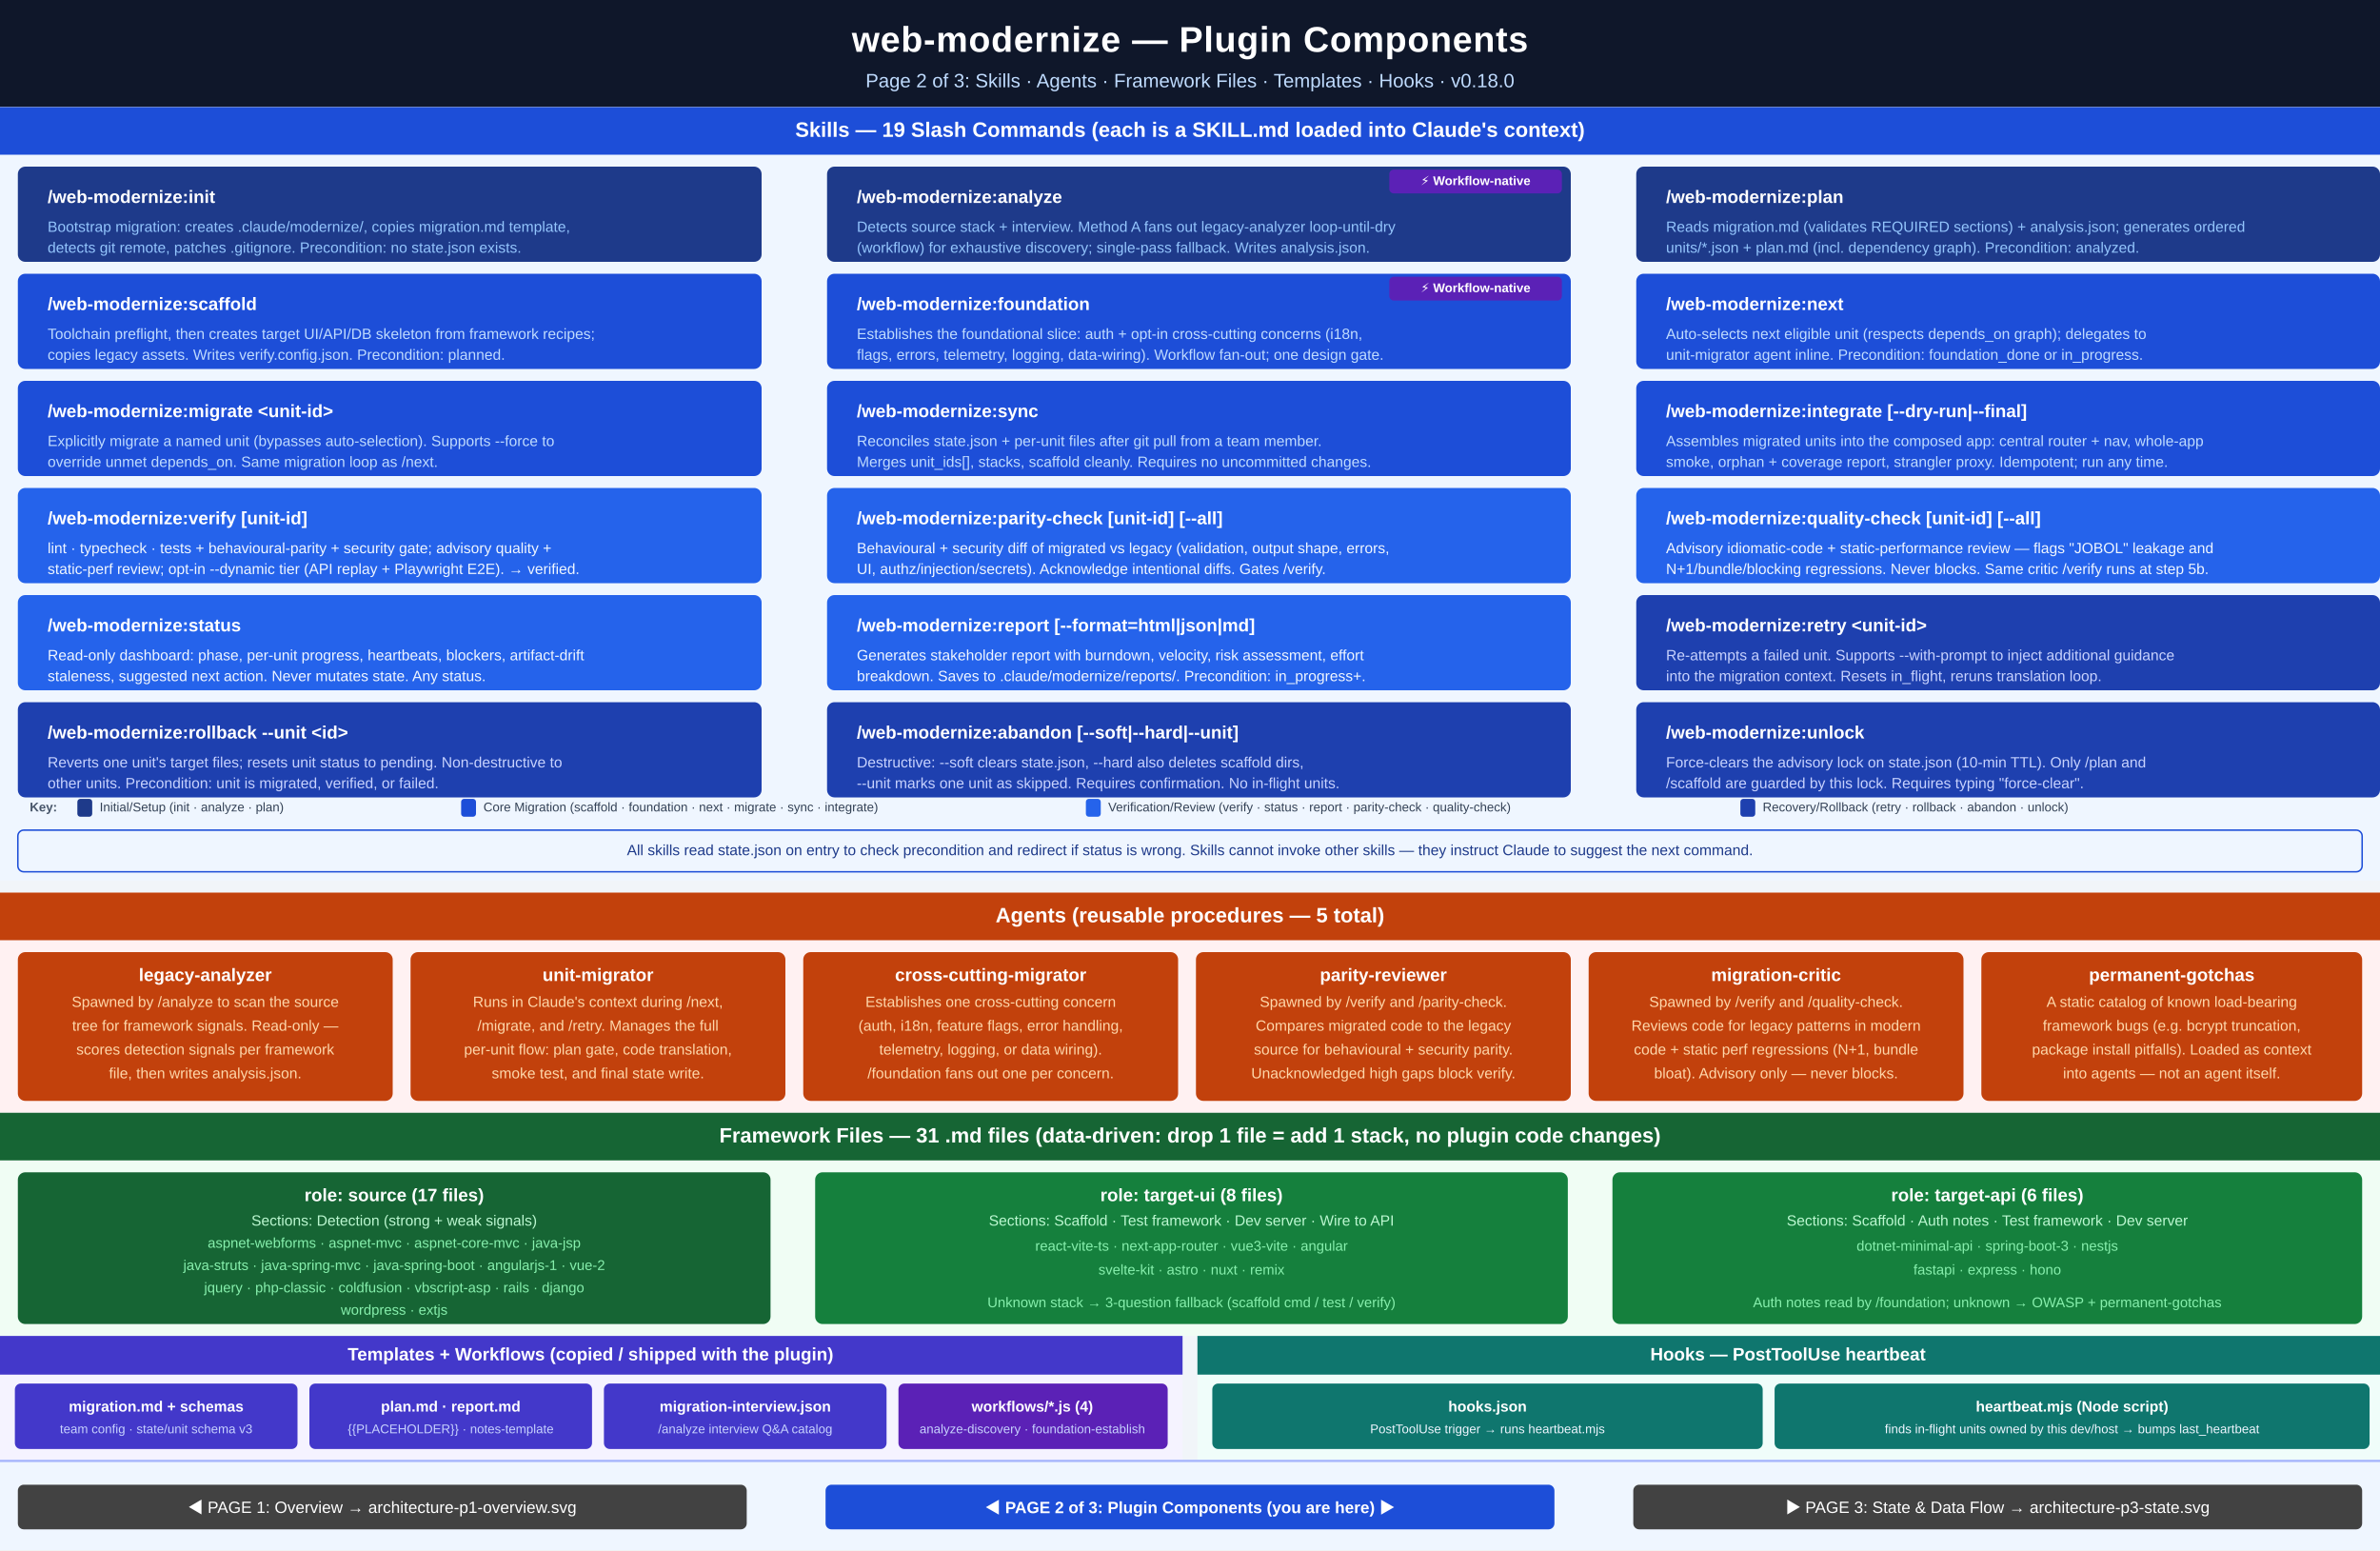
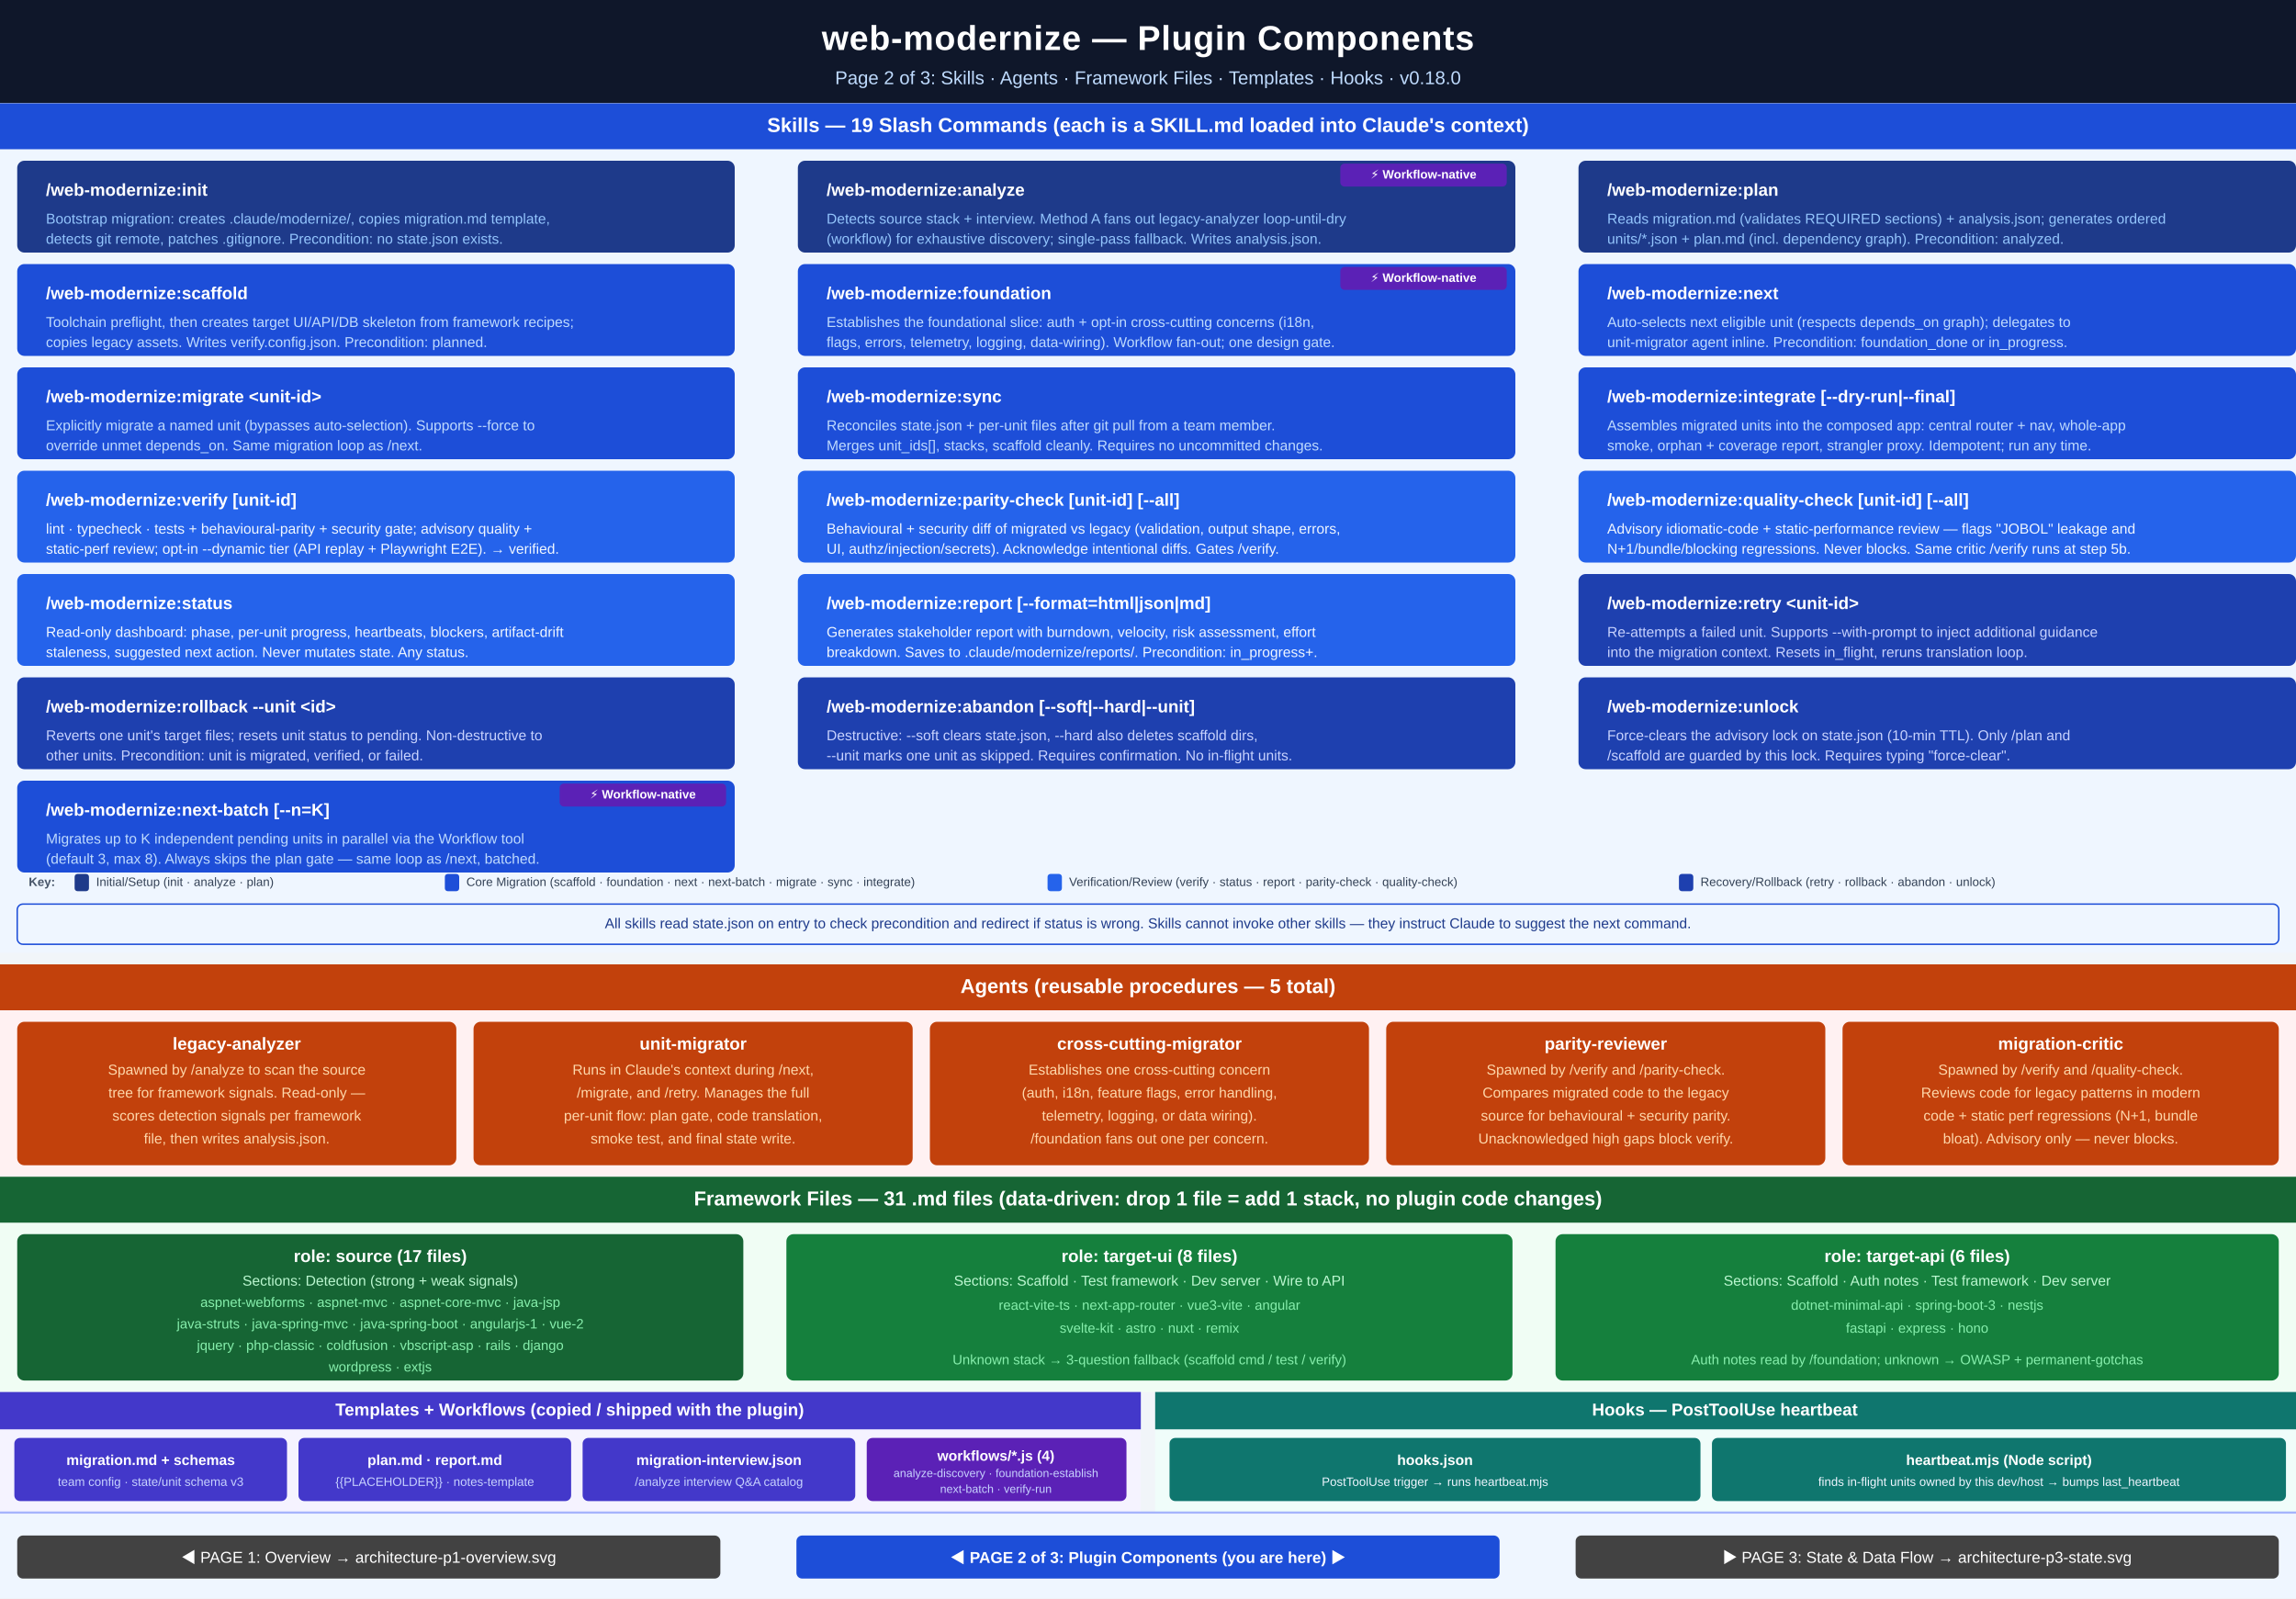
- <svg xmlns="http://www.w3.org/2000/svg" viewBox="0 0 1600 1042" width="1600" height="1042" font-family="'Segoe UI',system-ui,-apple-system,Arial,sans-serif">
-   <rect width="1600" height="1024" fill="#f1f5f9" />
+ <svg xmlns="http://www.w3.org/2000/svg" viewBox="0 0 1600 1114" width="1600" height="1114" font-family="'Segoe UI',system-ui,-apple-system,Arial,sans-serif">
+   <rect width="1600" height="1096" fill="#f1f5f9" />
  <rect x="0" y="0" width="1600" height="72" fill="#0f172a" />
  <text x="800" y="28" text-anchor="middle" dominant-baseline="middle" fill="white" font-size="24" font-weight="700" letter-spacing="0.5">web-modernize — Plugin Components</text>
  <text x="800" y="55" text-anchor="middle" dominant-baseline="middle" fill="#bfdbfe" font-size="13">Page 2 of 3: Skills · Agents · Framework Files · Templates · Hooks  ·  v0.18.0</text>
-   <rect x="0" y="72" width="1600" height="520" fill="#eff6ff" />
+   <rect x="0" y="72" width="1600" height="592" fill="#eff6ff" />
  <rect x="0" y="72" width="1600" height="32" fill="#1d4ed8" />
  <text x="800" y="88" text-anchor="middle" dominant-baseline="middle" fill="white" font-size="14" font-weight="700">Skills — 19 Slash Commands  (each is a SKILL.md loaded into Claude's context)</text>
  <rect x="12" y="112" width="500" height="64" rx="5" fill="#1e3a8a" />
  <text x="32" y="133" dominant-baseline="middle" fill="white" font-size="12" font-weight="700">/web-modernize:init</text>
  <text x="32" y="153" dominant-baseline="middle" fill="#93c5fd" font-size="10">Bootstrap migration: creates .claude/modernize/, copies migration.md template,</text>
  <text x="32" y="167" dominant-baseline="middle" fill="#93c5fd" font-size="10">detects git remote, patches .gitignore. Precondition: no state.json exists.</text>
  <rect x="556" y="112" width="500" height="64" rx="5" fill="#1e3a8a" />
  <text x="576" y="133" dominant-baseline="middle" fill="white" font-size="12" font-weight="700">/web-modernize:analyze</text>
  <text x="576" y="153" dominant-baseline="middle" fill="#93c5fd" font-size="10">Detects source stack + interview. Method A fans out legacy-analyzer loop-until-dry</text>
  <text x="576" y="167" dominant-baseline="middle" fill="#93c5fd" font-size="10">(workflow) for exhaustive discovery; single-pass fallback. Writes analysis.json.</text>
  <rect x="934" y="114" width="116" height="16" rx="3" fill="#5b21b6" />
  <text x="992" y="122" text-anchor="middle" dominant-baseline="middle" fill="white" font-size="8.5" font-weight="700">⚡ Workflow-native</text>
  <rect x="1100" y="112" width="500" height="64" rx="5" fill="#1e3a8a" />
  <text x="1120" y="133" dominant-baseline="middle" fill="white" font-size="12" font-weight="700">/web-modernize:plan</text>
  <text x="1120" y="153" dominant-baseline="middle" fill="#93c5fd" font-size="10">Reads migration.md (validates REQUIRED sections) + analysis.json; generates ordered</text>
  <text x="1120" y="167" dominant-baseline="middle" fill="#93c5fd" font-size="10">units/*.json + plan.md (incl. dependency graph). Precondition: analyzed.</text>
  <rect x="12" y="184" width="500" height="64" rx="5" fill="#1d4ed8" />
  <text x="32" y="205" dominant-baseline="middle" fill="white" font-size="12" font-weight="700">/web-modernize:scaffold</text>
  <text x="32" y="225" dominant-baseline="middle" fill="#bfdbfe" font-size="10">Toolchain preflight, then creates target UI/API/DB skeleton from framework recipes;</text>
  <text x="32" y="239" dominant-baseline="middle" fill="#bfdbfe" font-size="10">copies legacy assets. Writes verify.config.json. Precondition: planned.</text>
  <rect x="556" y="184" width="500" height="64" rx="5" fill="#1d4ed8" />
  <text x="576" y="205" dominant-baseline="middle" fill="white" font-size="12" font-weight="700">/web-modernize:foundation</text>
  <text x="576" y="225" dominant-baseline="middle" fill="#bfdbfe" font-size="10">Establishes the foundational slice: auth + opt-in cross-cutting concerns (i18n,</text>
  <text x="576" y="239" dominant-baseline="middle" fill="#bfdbfe" font-size="10">flags, errors, telemetry, logging, data-wiring). Workflow fan-out; one design gate.</text>
  <rect x="934" y="186" width="116" height="16" rx="3" fill="#5b21b6" />
  <text x="992" y="194" text-anchor="middle" dominant-baseline="middle" fill="white" font-size="8.5" font-weight="700">⚡ Workflow-native</text>
  <rect x="1100" y="184" width="500" height="64" rx="5" fill="#1d4ed8" />
  <text x="1120" y="205" dominant-baseline="middle" fill="white" font-size="12" font-weight="700">/web-modernize:next</text>
  <text x="1120" y="225" dominant-baseline="middle" fill="#bfdbfe" font-size="10">Auto-selects next eligible unit (respects depends_on graph); delegates to</text>
  <text x="1120" y="239" dominant-baseline="middle" fill="#bfdbfe" font-size="10">unit-migrator agent inline. Precondition: foundation_done or in_progress.</text>
  <rect x="12" y="256" width="500" height="64" rx="5" fill="#1d4ed8" />
  <text x="32" y="277" dominant-baseline="middle" fill="white" font-size="12" font-weight="700">/web-modernize:migrate  &lt;unit-id&gt;</text>
  <text x="32" y="297" dominant-baseline="middle" fill="#bfdbfe" font-size="10">Explicitly migrate a named unit (bypasses auto-selection). Supports --force to</text>
  <text x="32" y="311" dominant-baseline="middle" fill="#bfdbfe" font-size="10">override unmet depends_on. Same migration loop as /next.</text>
  <rect x="556" y="256" width="500" height="64" rx="5" fill="#1d4ed8" />
  <text x="576" y="277" dominant-baseline="middle" fill="white" font-size="12" font-weight="700">/web-modernize:sync</text>
  <text x="576" y="297" dominant-baseline="middle" fill="#bfdbfe" font-size="10">Reconciles state.json + per-unit files after git pull from a team member.</text>
  <text x="576" y="311" dominant-baseline="middle" fill="#bfdbfe" font-size="10">Merges unit_ids[], stacks, scaffold cleanly. Requires no uncommitted changes.</text>
  <rect x="1100" y="256" width="500" height="64" rx="5" fill="#1d4ed8" />
  <text x="1120" y="277" dominant-baseline="middle" fill="white" font-size="12" font-weight="700">/web-modernize:integrate  [--dry-run|--final]</text>
  <text x="1120" y="297" dominant-baseline="middle" fill="#bfdbfe" font-size="10">Assembles migrated units into the composed app: central router + nav, whole-app</text>
  <text x="1120" y="311" dominant-baseline="middle" fill="#bfdbfe" font-size="10">smoke, orphan + coverage report, strangler proxy. Idempotent; run any time.</text>
  <rect x="12" y="328" width="500" height="64" rx="5" fill="#2563eb" />
  <text x="32" y="349" dominant-baseline="middle" fill="white" font-size="12" font-weight="700">/web-modernize:verify  [unit-id]</text>
  <text x="32" y="369" dominant-baseline="middle" fill="#eff6ff" font-size="10">lint · typecheck · tests + behavioural-parity + security gate; advisory quality +</text>
  <text x="32" y="383" dominant-baseline="middle" fill="#eff6ff" font-size="10">static-perf review; opt-in --dynamic tier (API replay + Playwright E2E). → verified.</text>
  <rect x="556" y="328" width="500" height="64" rx="5" fill="#2563eb" />
  <text x="576" y="349" dominant-baseline="middle" fill="white" font-size="12" font-weight="700">/web-modernize:parity-check  [unit-id] [--all]</text>
  <text x="576" y="369" dominant-baseline="middle" fill="#eff6ff" font-size="10">Behavioural + security diff of migrated vs legacy (validation, output shape, errors,</text>
  <text x="576" y="383" dominant-baseline="middle" fill="#eff6ff" font-size="10">UI, authz/injection/secrets). Acknowledge intentional diffs. Gates /verify.</text>
  <rect x="1100" y="328" width="500" height="64" rx="5" fill="#2563eb" />
  <text x="1120" y="349" dominant-baseline="middle" fill="white" font-size="12" font-weight="700">/web-modernize:quality-check  [unit-id] [--all]</text>
  <text x="1120" y="369" dominant-baseline="middle" fill="#eff6ff" font-size="10">Advisory idiomatic-code + static-performance review — flags "JOBOL" leakage and</text>
  <text x="1120" y="383" dominant-baseline="middle" fill="#eff6ff" font-size="10">N+1/bundle/blocking regressions. Never blocks. Same critic /verify runs at step 5b.</text>
  <rect x="12" y="400" width="500" height="64" rx="5" fill="#2563eb" />
  <text x="32" y="421" dominant-baseline="middle" fill="white" font-size="12" font-weight="700">/web-modernize:status</text>
  <text x="32" y="441" dominant-baseline="middle" fill="#eff6ff" font-size="10">Read-only dashboard: phase, per-unit progress, heartbeats, blockers, artifact-drift</text>
  <text x="32" y="455" dominant-baseline="middle" fill="#eff6ff" font-size="10">staleness, suggested next action. Never mutates state. Any status.</text>
  <rect x="556" y="400" width="500" height="64" rx="5" fill="#2563eb" />
  <text x="576" y="421" dominant-baseline="middle" fill="white" font-size="12" font-weight="700">/web-modernize:report  [--format=html|json|md]</text>
  <text x="576" y="441" dominant-baseline="middle" fill="#eff6ff" font-size="10">Generates stakeholder report with burndown, velocity, risk assessment, effort</text>
  <text x="576" y="455" dominant-baseline="middle" fill="#eff6ff" font-size="10">breakdown. Saves to .claude/modernize/reports/. Precondition: in_progress+.</text>
  <rect x="1100" y="400" width="500" height="64" rx="5" fill="#1e40af" />
  <text x="1120" y="421" dominant-baseline="middle" fill="white" font-size="12" font-weight="700">/web-modernize:retry  &lt;unit-id&gt;</text>
  <text x="1120" y="441" dominant-baseline="middle" fill="#c7d2fe" font-size="10">Re-attempts a failed unit. Supports --with-prompt to inject additional guidance</text>
  <text x="1120" y="455" dominant-baseline="middle" fill="#c7d2fe" font-size="10">into the migration context. Resets in_flight, reruns translation loop.</text>
  <rect x="12" y="472" width="500" height="64" rx="5" fill="#1e40af" />
  <text x="32" y="493" dominant-baseline="middle" fill="white" font-size="12" font-weight="700">/web-modernize:rollback  --unit &lt;id&gt;</text>
  <text x="32" y="513" dominant-baseline="middle" fill="#c7d2fe" font-size="10">Reverts one unit's target files; resets unit status to pending. Non-destructive to</text>
  <text x="32" y="527" dominant-baseline="middle" fill="#c7d2fe" font-size="10">other units. Precondition: unit is migrated, verified, or failed.</text>
  <rect x="556" y="472" width="500" height="64" rx="5" fill="#1e40af" />
  <text x="576" y="493" dominant-baseline="middle" fill="white" font-size="12" font-weight="700">/web-modernize:abandon  [--soft|--hard|--unit]</text>
  <text x="576" y="513" dominant-baseline="middle" fill="#c7d2fe" font-size="10">Destructive: --soft clears state.json, --hard also deletes scaffold dirs,</text>
  <text x="576" y="527" dominant-baseline="middle" fill="#c7d2fe" font-size="10">--unit marks one unit as skipped. Requires confirmation. No in-flight units.</text>
  <rect x="1100" y="472" width="500" height="64" rx="5" fill="#1e40af" />
  <text x="1120" y="493" dominant-baseline="middle" fill="white" font-size="12" font-weight="700">/web-modernize:unlock</text>
  <text x="1120" y="513" dominant-baseline="middle" fill="#c7d2fe" font-size="10">Force-clears the advisory lock on state.json (10-min TTL). Only /plan and</text>
  <text x="1120" y="527" dominant-baseline="middle" fill="#c7d2fe" font-size="10">/scaffold are guarded by this lock. Requires typing "force-clear".</text>
-   <text x="20" y="543" dominant-baseline="middle" fill="#475569" font-size="8.5" font-weight="700">Key:</text>
-   <rect x="52" y="537" width="10" height="12" rx="2" fill="#1e3a8a" />
-   <text x="67" y="543" dominant-baseline="middle" fill="#334155" font-size="8.5">Initial/Setup  (init · analyze · plan)</text>
-   <rect x="310" y="537" width="10" height="12" rx="2" fill="#1d4ed8" />
-   <text x="325" y="543" dominant-baseline="middle" fill="#334155" font-size="8.5">Core Migration  (scaffold · foundation · next · migrate · sync · integrate)</text>
-   <rect x="730" y="537" width="10" height="12" rx="2" fill="#2563eb" />
-   <text x="745" y="543" dominant-baseline="middle" fill="#334155" font-size="8.5">Verification/Review  (verify · status · report · parity-check · quality-check)</text>
-   <rect x="1170" y="537" width="10" height="12" rx="2" fill="#1e40af" />
-   <text x="1185" y="543" dominant-baseline="middle" fill="#334155" font-size="8.5">Recovery/Rollback  (retry · rollback · abandon · unlock)</text>
-   <rect x="12" y="558" width="1576" height="28" rx="4" fill="#eff6ff" stroke="#1d4ed8" stroke-width="1" />
-   <text x="800" y="572" text-anchor="middle" dominant-baseline="middle" fill="#1e3a8a" font-size="10">
+   <rect x="12" y="544" width="500" height="64" rx="5" fill="#1d4ed8" />
+   <text x="32" y="565" dominant-baseline="middle" fill="white" font-size="12" font-weight="700">/web-modernize:next-batch  [--n=K]</text>
+   <text x="32" y="585" dominant-baseline="middle" fill="#bfdbfe" font-size="10">Migrates up to K independent pending units in parallel via the Workflow tool</text>
+   <text x="32" y="599" dominant-baseline="middle" fill="#bfdbfe" font-size="10">(default 3, max 8). Always skips the plan gate — same loop as /next, batched.</text>
+   <rect x="390" y="546" width="116" height="16" rx="3" fill="#5b21b6" />
+   <text x="448" y="554" text-anchor="middle" dominant-baseline="middle" fill="white" font-size="8.5" font-weight="700">⚡ Workflow-native</text>
+   <text x="20" y="615" dominant-baseline="middle" fill="#475569" font-size="8.5" font-weight="700">Key:</text>
+   <rect x="52" y="609" width="10" height="12" rx="2" fill="#1e3a8a" />
+   <text x="67" y="615" dominant-baseline="middle" fill="#334155" font-size="8.5">Initial/Setup  (init · analyze · plan)</text>
+   <rect x="310" y="609" width="10" height="12" rx="2" fill="#1d4ed8" />
+   <text x="325" y="615" dominant-baseline="middle" fill="#334155" font-size="8.5">Core Migration  (scaffold · foundation · next · next-batch · migrate · sync · integrate)</text>
+   <rect x="730" y="609" width="10" height="12" rx="2" fill="#2563eb" />
+   <text x="745" y="615" dominant-baseline="middle" fill="#334155" font-size="8.5">Verification/Review  (verify · status · report · parity-check · quality-check)</text>
+   <rect x="1170" y="609" width="10" height="12" rx="2" fill="#1e40af" />
+   <text x="1185" y="615" dominant-baseline="middle" fill="#334155" font-size="8.5">Recovery/Rollback  (retry · rollback · abandon · unlock)</text>
+   <rect x="12" y="630" width="1576" height="28" rx="4" fill="#eff6ff" stroke="#1d4ed8" stroke-width="1" />
+   <text x="800" y="644" text-anchor="middle" dominant-baseline="middle" fill="#1e3a8a" font-size="10">
  All skills read state.json on entry to check precondition and redirect if status is wrong. Skills cannot invoke other skills — they instruct Claude to suggest the next command.
</text>
-   <rect x="0" y="600" width="1600" height="148" fill="#fff1f2" />
-   <rect x="0" y="600" width="1600" height="32" fill="#c2410c" />
-   <text x="800" y="616" text-anchor="middle" dominant-baseline="middle" fill="white" font-size="14" font-weight="700">Agents  (reusable procedures — 5 total)</text>
-   <rect x="12" y="640" width="252" height="100" rx="5" fill="#c2410c" />
-   <text x="138" y="656" text-anchor="middle" dominant-baseline="middle" fill="white" font-size="12" font-weight="700">legacy-analyzer</text>
-   <text x="138" y="674" text-anchor="middle" dominant-baseline="middle" fill="#fed7aa" font-size="10">Spawned by /analyze to scan the source</text>
-   <text x="138" y="690" text-anchor="middle" dominant-baseline="middle" fill="#fed7aa" font-size="10">tree for framework signals. Read-only —</text>
-   <text x="138" y="706" text-anchor="middle" dominant-baseline="middle" fill="#fed7aa" font-size="10">scores detection signals per framework</text>
-   <text x="138" y="722" text-anchor="middle" dominant-baseline="middle" fill="#fed7aa" font-size="10">file, then writes analysis.json.</text>
-   <rect x="276" y="640" width="252" height="100" rx="5" fill="#c2410c" />
-   <text x="402" y="656" text-anchor="middle" dominant-baseline="middle" fill="white" font-size="12" font-weight="700">unit-migrator</text>
-   <text x="402" y="674" text-anchor="middle" dominant-baseline="middle" fill="#fed7aa" font-size="10">Runs in Claude's context during /next,</text>
-   <text x="402" y="690" text-anchor="middle" dominant-baseline="middle" fill="#fed7aa" font-size="10">/migrate, and /retry. Manages the full</text>
-   <text x="402" y="706" text-anchor="middle" dominant-baseline="middle" fill="#fed7aa" font-size="10">per-unit flow: plan gate, code translation,</text>
-   <text x="402" y="722" text-anchor="middle" dominant-baseline="middle" fill="#fed7aa" font-size="10">smoke test, and final state write.</text>
-   <rect x="540" y="640" width="252" height="100" rx="5" fill="#c2410c" />
-   <text x="666" y="656" text-anchor="middle" dominant-baseline="middle" fill="white" font-size="12" font-weight="700">cross-cutting-migrator</text>
-   <text x="666" y="674" text-anchor="middle" dominant-baseline="middle" fill="#fed7aa" font-size="10">Establishes one cross-cutting concern</text>
-   <text x="666" y="690" text-anchor="middle" dominant-baseline="middle" fill="#fed7aa" font-size="10">(auth, i18n, feature flags, error handling,</text>
-   <text x="666" y="706" text-anchor="middle" dominant-baseline="middle" fill="#fed7aa" font-size="10">telemetry, logging, or data wiring).</text>
-   <text x="666" y="722" text-anchor="middle" dominant-baseline="middle" fill="#fed7aa" font-size="10">/foundation fans out one per concern.</text>
-   <rect x="804" y="640" width="252" height="100" rx="5" fill="#c2410c" />
-   <text x="930" y="656" text-anchor="middle" dominant-baseline="middle" fill="white" font-size="12" font-weight="700">parity-reviewer</text>
-   <text x="930" y="674" text-anchor="middle" dominant-baseline="middle" fill="#fed7aa" font-size="10">Spawned by /verify and /parity-check.</text>
-   <text x="930" y="690" text-anchor="middle" dominant-baseline="middle" fill="#fed7aa" font-size="10">Compares migrated code to the legacy</text>
-   <text x="930" y="706" text-anchor="middle" dominant-baseline="middle" fill="#fed7aa" font-size="10">source for behavioural + security parity.</text>
-   <text x="930" y="722" text-anchor="middle" dominant-baseline="middle" fill="#fed7aa" font-size="10">Unacknowledged high gaps block verify.</text>
-   <rect x="1068" y="640" width="252" height="100" rx="5" fill="#c2410c" />
-   <text x="1194" y="656" text-anchor="middle" dominant-baseline="middle" fill="white" font-size="12" font-weight="700">migration-critic</text>
-   <text x="1194" y="674" text-anchor="middle" dominant-baseline="middle" fill="#fed7aa" font-size="10">Spawned by /verify and /quality-check.</text>
-   <text x="1194" y="690" text-anchor="middle" dominant-baseline="middle" fill="#fed7aa" font-size="10">Reviews code for legacy patterns in modern</text>
-   <text x="1194" y="706" text-anchor="middle" dominant-baseline="middle" fill="#fed7aa" font-size="10">code + static perf regressions (N+1, bundle</text>
-   <text x="1194" y="722" text-anchor="middle" dominant-baseline="middle" fill="#fed7aa" font-size="10">bloat). Advisory only — never blocks.</text>
-   <rect x="1332" y="640" width="256" height="100" rx="5" fill="#c2410c" />
-   <text x="1460" y="656" text-anchor="middle" dominant-baseline="middle" fill="white" font-size="12" font-weight="700">permanent-gotchas</text>
-   <text x="1460" y="674" text-anchor="middle" dominant-baseline="middle" fill="#fed7aa" font-size="10">A static catalog of known load-bearing</text>
-   <text x="1460" y="690" text-anchor="middle" dominant-baseline="middle" fill="#fed7aa" font-size="10">framework bugs (e.g. bcrypt truncation,</text>
-   <text x="1460" y="706" text-anchor="middle" dominant-baseline="middle" fill="#fed7aa" font-size="10">package install pitfalls). Loaded as context</text>
-   <text x="1460" y="722" text-anchor="middle" dominant-baseline="middle" fill="#fed7aa" font-size="10">into agents — not an agent itself.</text>
-   <rect x="0" y="748" width="1600" height="150" fill="#f0fdf4" />
-   <rect x="0" y="748" width="1600" height="32" fill="#166534" />
-   <text x="800" y="764" text-anchor="middle" dominant-baseline="middle" fill="white" font-size="14" font-weight="700">Framework Files — 31 .md files  (data-driven: drop 1 file = add 1 stack, no plugin code changes)</text>
-   <rect x="12" y="788" width="506" height="102" rx="5" fill="#166534" />
-   <text x="265" y="804" text-anchor="middle" dominant-baseline="middle" fill="white" font-size="12" font-weight="700">role: source  (17 files)</text>
-   <text x="265" y="821" text-anchor="middle" dominant-baseline="middle" fill="#bbf7d0" font-size="10">Sections: Detection (strong + weak signals)</text>
-   <text x="265" y="836" text-anchor="middle" dominant-baseline="middle" fill="#86efac" font-size="9.5">aspnet-webforms · aspnet-mvc · aspnet-core-mvc · java-jsp</text>
-   <text x="265" y="851" text-anchor="middle" dominant-baseline="middle" fill="#86efac" font-size="9.5">java-struts · java-spring-mvc · java-spring-boot · angularjs-1 · vue-2</text>
-   <text x="265" y="866" text-anchor="middle" dominant-baseline="middle" fill="#86efac" font-size="9.5">jquery · php-classic · coldfusion · vbscript-asp · rails · django</text>
-   <text x="265" y="881" text-anchor="middle" dominant-baseline="middle" fill="#86efac" font-size="9.5">wordpress · extjs</text>
-   <rect x="548" y="788" width="506" height="102" rx="5" fill="#15803d" />
-   <text x="801" y="804" text-anchor="middle" dominant-baseline="middle" fill="white" font-size="12" font-weight="700">role: target-ui  (8 files)</text>
-   <text x="801" y="821" text-anchor="middle" dominant-baseline="middle" fill="#bbf7d0" font-size="10">Sections: Scaffold · Test framework · Dev server · Wire to API</text>
-   <text x="801" y="838" text-anchor="middle" dominant-baseline="middle" fill="#86efac" font-size="9.5">react-vite-ts · next-app-router · vue3-vite · angular</text>
-   <text x="801" y="854" text-anchor="middle" dominant-baseline="middle" fill="#86efac" font-size="9.5">svelte-kit · astro · nuxt · remix</text>
-   <text x="801" y="876" text-anchor="middle" dominant-baseline="middle" fill="#86efac" font-size="9.5">Unknown stack → 3-question fallback (scaffold cmd / test / verify)</text>
-   <rect x="1084" y="788" width="504" height="102" rx="5" fill="#15803d" />
-   <text x="1336" y="804" text-anchor="middle" dominant-baseline="middle" fill="white" font-size="12" font-weight="700">role: target-api  (6 files)</text>
-   <text x="1336" y="821" text-anchor="middle" dominant-baseline="middle" fill="#bbf7d0" font-size="10">Sections: Scaffold · Auth notes · Test framework · Dev server</text>
-   <text x="1336" y="838" text-anchor="middle" dominant-baseline="middle" fill="#86efac" font-size="9.5">dotnet-minimal-api · spring-boot-3 · nestjs</text>
-   <text x="1336" y="854" text-anchor="middle" dominant-baseline="middle" fill="#86efac" font-size="9.5">fastapi · express · hono</text>
-   <text x="1336" y="876" text-anchor="middle" dominant-baseline="middle" fill="#86efac" font-size="9.5">Auth notes read by /foundation; unknown → OWASP + permanent-gotchas</text>
-   <rect x="0" y="898" width="795" height="84" fill="#f5f3ff" />
-   <rect x="0" y="898" width="795" height="26" fill="#4338ca" />
-   <text x="397" y="911" text-anchor="middle" dominant-baseline="middle" fill="white" font-size="12" font-weight="700">Templates + Workflows  (copied / shipped with the plugin)</text>
-   <rect x="10" y="930" width="190" height="44" rx="4" fill="#4338ca" />
-   <text x="105" y="946" text-anchor="middle" dominant-baseline="middle" fill="white" font-size="10" font-weight="600">migration.md + schemas</text>
-   <text x="105" y="961" text-anchor="middle" dominant-baseline="middle" fill="#c7d2fe" font-size="8.5">team config · state/unit schema v3</text>
-   <rect x="208" y="930" width="190" height="44" rx="4" fill="#4338ca" />
-   <text x="303" y="946" text-anchor="middle" dominant-baseline="middle" fill="white" font-size="10" font-weight="600">plan.md · report.md</text>
-   <text x="303" y="961" text-anchor="middle" dominant-baseline="middle" fill="#c7d2fe" font-size="8.5">{{PLACEHOLDER}} · notes-template</text>
-   <rect x="406" y="930" width="190" height="44" rx="4" fill="#4338ca" />
-   <text x="501" y="946" text-anchor="middle" dominant-baseline="middle" fill="white" font-size="10" font-weight="600">migration-interview.json</text>
-   <text x="501" y="961" text-anchor="middle" dominant-baseline="middle" fill="#c7d2fe" font-size="8.5">/analyze interview Q&amp;A catalog</text>
-   <rect x="604" y="930" width="181" height="44" rx="4" fill="#5b21b6" />
-   <text x="694" y="946" text-anchor="middle" dominant-baseline="middle" fill="white" font-size="10" font-weight="600">workflows/*.js  (4)</text>
-   <text x="694" y="961" text-anchor="middle" dominant-baseline="middle" fill="#c7d2fe" font-size="8.5">analyze-discovery · foundation-establish</text>
-   <rect x="805" y="898" width="795" height="84" fill="#f0fdfa" />
-   <rect x="805" y="898" width="795" height="26" fill="#0f766e" />
-   <text x="1202" y="911" text-anchor="middle" dominant-baseline="middle" fill="white" font-size="12" font-weight="700">Hooks — PostToolUse heartbeat</text>
-   <rect x="815" y="930" width="370" height="44" rx="4" fill="#0f766e" />
-   <text x="1000" y="946" text-anchor="middle" dominant-baseline="middle" fill="white" font-size="10" font-weight="600">hooks.json</text>
-   <text x="1000" y="961" text-anchor="middle" dominant-baseline="middle" fill="#eff6ff" font-size="8.5">PostToolUse trigger → runs heartbeat.mjs</text>
-   <rect x="1193" y="930" width="400" height="44" rx="4" fill="#0f766e" />
-   <text x="1393" y="946" text-anchor="middle" dominant-baseline="middle" fill="white" font-size="10" font-weight="600">heartbeat.mjs  (Node script)</text>
-   <text x="1393" y="961" text-anchor="middle" dominant-baseline="middle" fill="#eff6ff" font-size="8.5">finds in-flight units owned by this dev/host → bumps last_heartbeat</text>
-   <rect x="0" y="982" width="1600" height="60" fill="#eff6ff" />
-   <line x1="0" y1="982" x2="1600" y2="982" stroke="#a5b4fc" stroke-width="1.5" />
-   <rect x="12" y="998" width="490" height="30" rx="4" fill="#424242" />
-   <text x="257" y="1013" text-anchor="middle" dominant-baseline="middle" fill="white" font-size="11">◀  PAGE 1: Overview  →  architecture-p1-overview.svg</text>
-   <rect x="555" y="998" width="490" height="30" rx="4" fill="#1d4ed8" />
-   <text x="800" y="1013" text-anchor="middle" dominant-baseline="middle" fill="white" font-size="11" font-weight="700">◀  PAGE 2 of 3: Plugin Components  (you are here)  ▶</text>
-   <rect x="1098" y="998" width="490" height="30" rx="4" fill="#424242" />
-   <text x="1343" y="1013" text-anchor="middle" dominant-baseline="middle" fill="white" font-size="11">▶  PAGE 3: State &amp; Data Flow  →  architecture-p3-state.svg</text>
+   <rect x="0" y="672" width="1600" height="148" fill="#fff1f2" />
+   <rect x="0" y="672" width="1600" height="32" fill="#c2410c" />
+   <text x="800" y="688" text-anchor="middle" dominant-baseline="middle" fill="white" font-size="14" font-weight="700">Agents  (reusable procedures — 5 total)</text>
+   <rect x="12" y="712" width="306" height="100" rx="5" fill="#c2410c" />
+   <text x="165" y="728" text-anchor="middle" dominant-baseline="middle" fill="white" font-size="12" font-weight="700">legacy-analyzer</text>
+   <text x="165" y="746" text-anchor="middle" dominant-baseline="middle" fill="#fed7aa" font-size="10">Spawned by /analyze to scan the source</text>
+   <text x="165" y="762" text-anchor="middle" dominant-baseline="middle" fill="#fed7aa" font-size="10">tree for framework signals. Read-only —</text>
+   <text x="165" y="778" text-anchor="middle" dominant-baseline="middle" fill="#fed7aa" font-size="10">scores detection signals per framework</text>
+   <text x="165" y="794" text-anchor="middle" dominant-baseline="middle" fill="#fed7aa" font-size="10">file, then writes analysis.json.</text>
+   <rect x="330" y="712" width="306" height="100" rx="5" fill="#c2410c" />
+   <text x="483" y="728" text-anchor="middle" dominant-baseline="middle" fill="white" font-size="12" font-weight="700">unit-migrator</text>
+   <text x="483" y="746" text-anchor="middle" dominant-baseline="middle" fill="#fed7aa" font-size="10">Runs in Claude's context during /next,</text>
+   <text x="483" y="762" text-anchor="middle" dominant-baseline="middle" fill="#fed7aa" font-size="10">/migrate, and /retry. Manages the full</text>
+   <text x="483" y="778" text-anchor="middle" dominant-baseline="middle" fill="#fed7aa" font-size="10">per-unit flow: plan gate, code translation,</text>
+   <text x="483" y="794" text-anchor="middle" dominant-baseline="middle" fill="#fed7aa" font-size="10">smoke test, and final state write.</text>
+   <rect x="648" y="712" width="306" height="100" rx="5" fill="#c2410c" />
+   <text x="801" y="728" text-anchor="middle" dominant-baseline="middle" fill="white" font-size="12" font-weight="700">cross-cutting-migrator</text>
+   <text x="801" y="746" text-anchor="middle" dominant-baseline="middle" fill="#fed7aa" font-size="10">Establishes one cross-cutting concern</text>
+   <text x="801" y="762" text-anchor="middle" dominant-baseline="middle" fill="#fed7aa" font-size="10">(auth, i18n, feature flags, error handling,</text>
+   <text x="801" y="778" text-anchor="middle" dominant-baseline="middle" fill="#fed7aa" font-size="10">telemetry, logging, or data wiring).</text>
+   <text x="801" y="794" text-anchor="middle" dominant-baseline="middle" fill="#fed7aa" font-size="10">/foundation fans out one per concern.</text>
+   <rect x="966" y="712" width="306" height="100" rx="5" fill="#c2410c" />
+   <text x="1119" y="728" text-anchor="middle" dominant-baseline="middle" fill="white" font-size="12" font-weight="700">parity-reviewer</text>
+   <text x="1119" y="746" text-anchor="middle" dominant-baseline="middle" fill="#fed7aa" font-size="10">Spawned by /verify and /parity-check.</text>
+   <text x="1119" y="762" text-anchor="middle" dominant-baseline="middle" fill="#fed7aa" font-size="10">Compares migrated code to the legacy</text>
+   <text x="1119" y="778" text-anchor="middle" dominant-baseline="middle" fill="#fed7aa" font-size="10">source for behavioural + security parity.</text>
+   <text x="1119" y="794" text-anchor="middle" dominant-baseline="middle" fill="#fed7aa" font-size="10">Unacknowledged high gaps block verify.</text>
+   <rect x="1284" y="712" width="304" height="100" rx="5" fill="#c2410c" />
+   <text x="1436" y="728" text-anchor="middle" dominant-baseline="middle" fill="white" font-size="12" font-weight="700">migration-critic</text>
+   <text x="1436" y="746" text-anchor="middle" dominant-baseline="middle" fill="#fed7aa" font-size="10">Spawned by /verify and /quality-check.</text>
+   <text x="1436" y="762" text-anchor="middle" dominant-baseline="middle" fill="#fed7aa" font-size="10">Reviews code for legacy patterns in modern</text>
+   <text x="1436" y="778" text-anchor="middle" dominant-baseline="middle" fill="#fed7aa" font-size="10">code + static perf regressions (N+1, bundle</text>
+   <text x="1436" y="794" text-anchor="middle" dominant-baseline="middle" fill="#fed7aa" font-size="10">bloat). Advisory only — never blocks.</text>
+   <rect x="0" y="820" width="1600" height="150" fill="#f0fdf4" />
+   <rect x="0" y="820" width="1600" height="32" fill="#166534" />
+   <text x="800" y="836" text-anchor="middle" dominant-baseline="middle" fill="white" font-size="14" font-weight="700">Framework Files — 31 .md files  (data-driven: drop 1 file = add 1 stack, no plugin code changes)</text>
+   <rect x="12" y="860" width="506" height="102" rx="5" fill="#166534" />
+   <text x="265" y="876" text-anchor="middle" dominant-baseline="middle" fill="white" font-size="12" font-weight="700">role: source  (17 files)</text>
+   <text x="265" y="893" text-anchor="middle" dominant-baseline="middle" fill="#bbf7d0" font-size="10">Sections: Detection (strong + weak signals)</text>
+   <text x="265" y="908" text-anchor="middle" dominant-baseline="middle" fill="#86efac" font-size="9.5">aspnet-webforms · aspnet-mvc · aspnet-core-mvc · java-jsp</text>
+   <text x="265" y="923" text-anchor="middle" dominant-baseline="middle" fill="#86efac" font-size="9.5">java-struts · java-spring-mvc · java-spring-boot · angularjs-1 · vue-2</text>
+   <text x="265" y="938" text-anchor="middle" dominant-baseline="middle" fill="#86efac" font-size="9.5">jquery · php-classic · coldfusion · vbscript-asp · rails · django</text>
+   <text x="265" y="953" text-anchor="middle" dominant-baseline="middle" fill="#86efac" font-size="9.5">wordpress · extjs</text>
+   <rect x="548" y="860" width="506" height="102" rx="5" fill="#15803d" />
+   <text x="801" y="876" text-anchor="middle" dominant-baseline="middle" fill="white" font-size="12" font-weight="700">role: target-ui  (8 files)</text>
+   <text x="801" y="893" text-anchor="middle" dominant-baseline="middle" fill="#bbf7d0" font-size="10">Sections: Scaffold · Test framework · Dev server · Wire to API</text>
+   <text x="801" y="910" text-anchor="middle" dominant-baseline="middle" fill="#86efac" font-size="9.5">react-vite-ts · next-app-router · vue3-vite · angular</text>
+   <text x="801" y="926" text-anchor="middle" dominant-baseline="middle" fill="#86efac" font-size="9.5">svelte-kit · astro · nuxt · remix</text>
+   <text x="801" y="948" text-anchor="middle" dominant-baseline="middle" fill="#86efac" font-size="9.5">Unknown stack → 3-question fallback (scaffold cmd / test / verify)</text>
+   <rect x="1084" y="860" width="504" height="102" rx="5" fill="#15803d" />
+   <text x="1336" y="876" text-anchor="middle" dominant-baseline="middle" fill="white" font-size="12" font-weight="700">role: target-api  (6 files)</text>
+   <text x="1336" y="893" text-anchor="middle" dominant-baseline="middle" fill="#bbf7d0" font-size="10">Sections: Scaffold · Auth notes · Test framework · Dev server</text>
+   <text x="1336" y="910" text-anchor="middle" dominant-baseline="middle" fill="#86efac" font-size="9.5">dotnet-minimal-api · spring-boot-3 · nestjs</text>
+   <text x="1336" y="926" text-anchor="middle" dominant-baseline="middle" fill="#86efac" font-size="9.5">fastapi · express · hono</text>
+   <text x="1336" y="948" text-anchor="middle" dominant-baseline="middle" fill="#86efac" font-size="9.5">Auth notes read by /foundation; unknown → OWASP + permanent-gotchas</text>
+   <rect x="0" y="970" width="795" height="84" fill="#f5f3ff" />
+   <rect x="0" y="970" width="795" height="26" fill="#4338ca" />
+   <text x="397" y="983" text-anchor="middle" dominant-baseline="middle" fill="white" font-size="12" font-weight="700">Templates + Workflows  (copied / shipped with the plugin)</text>
+   <rect x="10" y="1002" width="190" height="44" rx="4" fill="#4338ca" />
+   <text x="105" y="1018" text-anchor="middle" dominant-baseline="middle" fill="white" font-size="10" font-weight="600">migration.md + schemas</text>
+   <text x="105" y="1033" text-anchor="middle" dominant-baseline="middle" fill="#c7d2fe" font-size="8.5">team config · state/unit schema v3</text>
+   <rect x="208" y="1002" width="190" height="44" rx="4" fill="#4338ca" />
+   <text x="303" y="1018" text-anchor="middle" dominant-baseline="middle" fill="white" font-size="10" font-weight="600">plan.md · report.md</text>
+   <text x="303" y="1033" text-anchor="middle" dominant-baseline="middle" fill="#c7d2fe" font-size="8.5">{{PLACEHOLDER}} · notes-template</text>
+   <rect x="406" y="1002" width="190" height="44" rx="4" fill="#4338ca" />
+   <text x="501" y="1018" text-anchor="middle" dominant-baseline="middle" fill="white" font-size="10" font-weight="600">migration-interview.json</text>
+   <text x="501" y="1033" text-anchor="middle" dominant-baseline="middle" fill="#c7d2fe" font-size="8.5">/analyze interview Q&amp;A catalog</text>
+   <rect x="604" y="1002" width="181" height="44" rx="4" fill="#5b21b6" />
+   <text x="694" y="1015" text-anchor="middle" dominant-baseline="middle" fill="white" font-size="10" font-weight="600">workflows/*.js  (4)</text>
+   <text x="694" y="1027" text-anchor="middle" dominant-baseline="middle" fill="#c7d2fe" font-size="8">analyze-discovery · foundation-establish</text>
+   <text x="694" y="1038" text-anchor="middle" dominant-baseline="middle" fill="#c7d2fe" font-size="8">next-batch · verify-run</text>
+   <rect x="805" y="970" width="795" height="84" fill="#f0fdfa" />
+   <rect x="805" y="970" width="795" height="26" fill="#0f766e" />
+   <text x="1202" y="983" text-anchor="middle" dominant-baseline="middle" fill="white" font-size="12" font-weight="700">Hooks — PostToolUse heartbeat</text>
+   <rect x="815" y="1002" width="370" height="44" rx="4" fill="#0f766e" />
+   <text x="1000" y="1018" text-anchor="middle" dominant-baseline="middle" fill="white" font-size="10" font-weight="600">hooks.json</text>
+   <text x="1000" y="1033" text-anchor="middle" dominant-baseline="middle" fill="#eff6ff" font-size="8.5">PostToolUse trigger → runs heartbeat.mjs</text>
+   <rect x="1193" y="1002" width="400" height="44" rx="4" fill="#0f766e" />
+   <text x="1393" y="1018" text-anchor="middle" dominant-baseline="middle" fill="white" font-size="10" font-weight="600">heartbeat.mjs  (Node script)</text>
+   <text x="1393" y="1033" text-anchor="middle" dominant-baseline="middle" fill="#eff6ff" font-size="8.5">finds in-flight units owned by this dev/host → bumps last_heartbeat</text>
+   <rect x="0" y="1054" width="1600" height="60" fill="#eff6ff" />
+   <line x1="0" y1="1054" x2="1600" y2="1054" stroke="#a5b4fc" stroke-width="1.5" />
+   <rect x="12" y="1070" width="490" height="30" rx="4" fill="#424242" />
+   <text x="257" y="1085" text-anchor="middle" dominant-baseline="middle" fill="white" font-size="11">◀  PAGE 1: Overview  →  architecture-p1-overview.svg</text>
+   <rect x="555" y="1070" width="490" height="30" rx="4" fill="#1d4ed8" />
+   <text x="800" y="1085" text-anchor="middle" dominant-baseline="middle" fill="white" font-size="11" font-weight="700">◀  PAGE 2 of 3: Plugin Components  (you are here)  ▶</text>
+   <rect x="1098" y="1070" width="490" height="30" rx="4" fill="#424242" />
+   <text x="1343" y="1085" text-anchor="middle" dominant-baseline="middle" fill="white" font-size="11">▶  PAGE 3: State &amp; Data Flow  →  architecture-p3-state.svg</text>
</svg>
